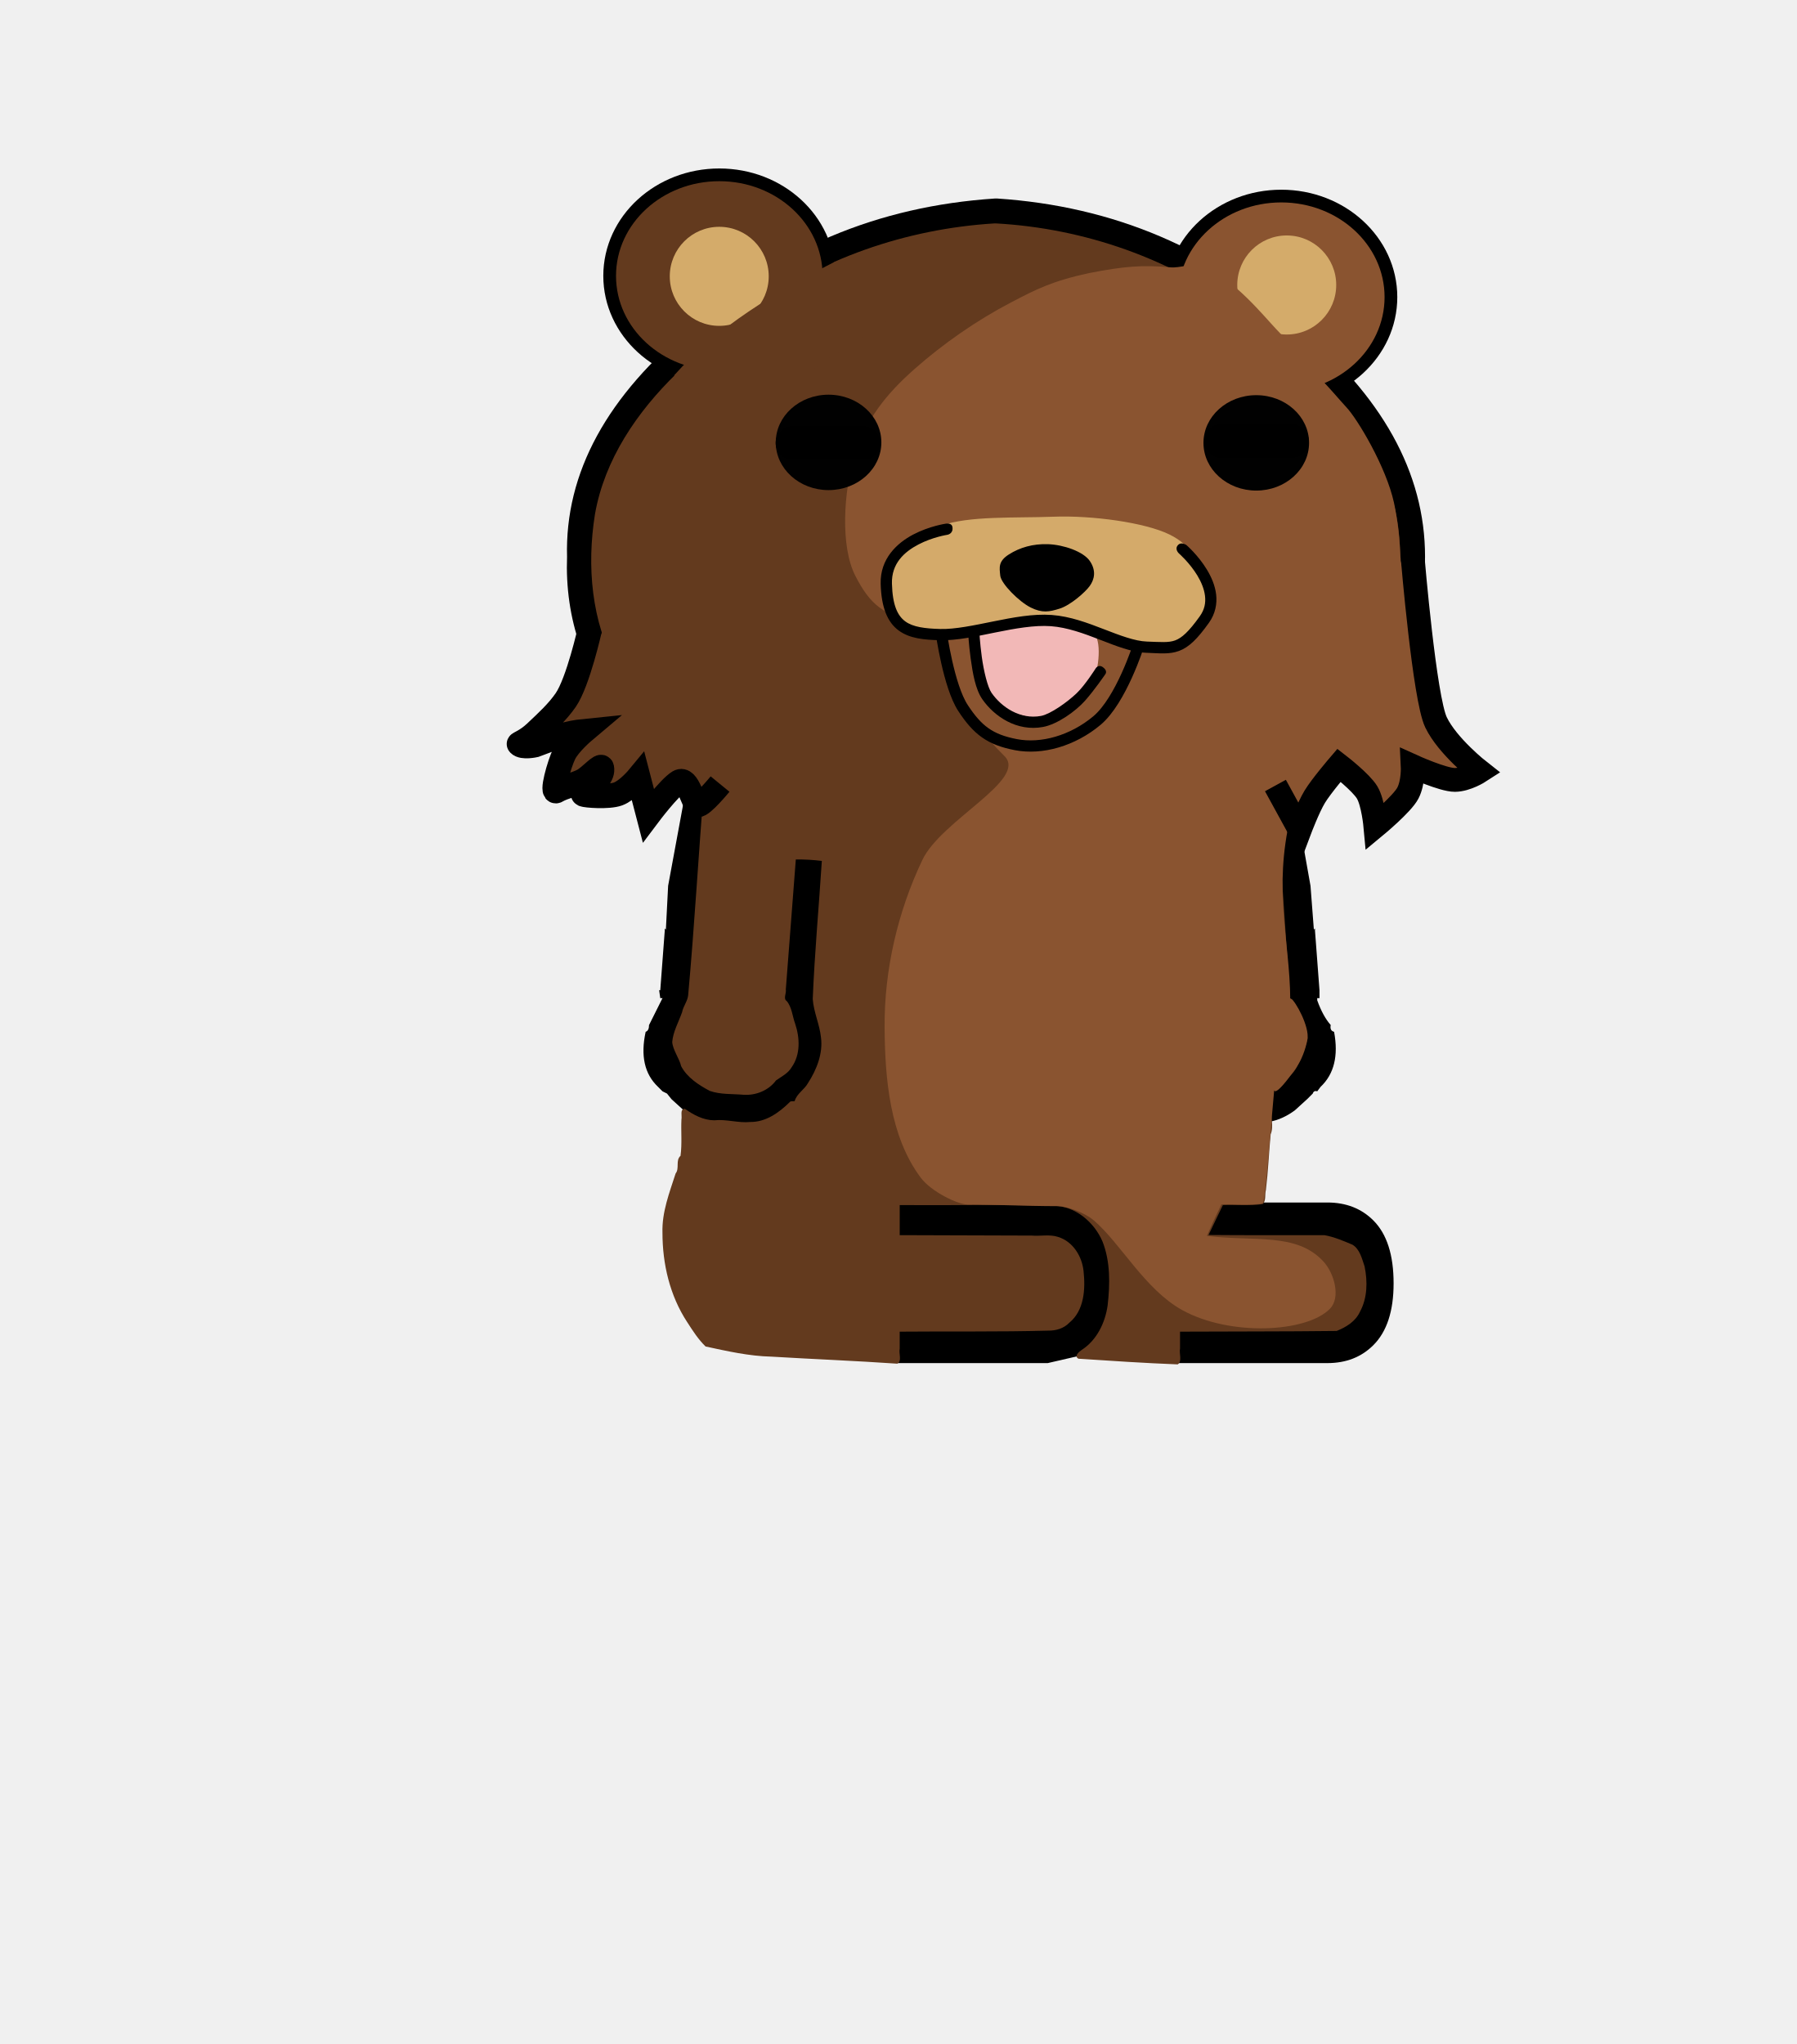
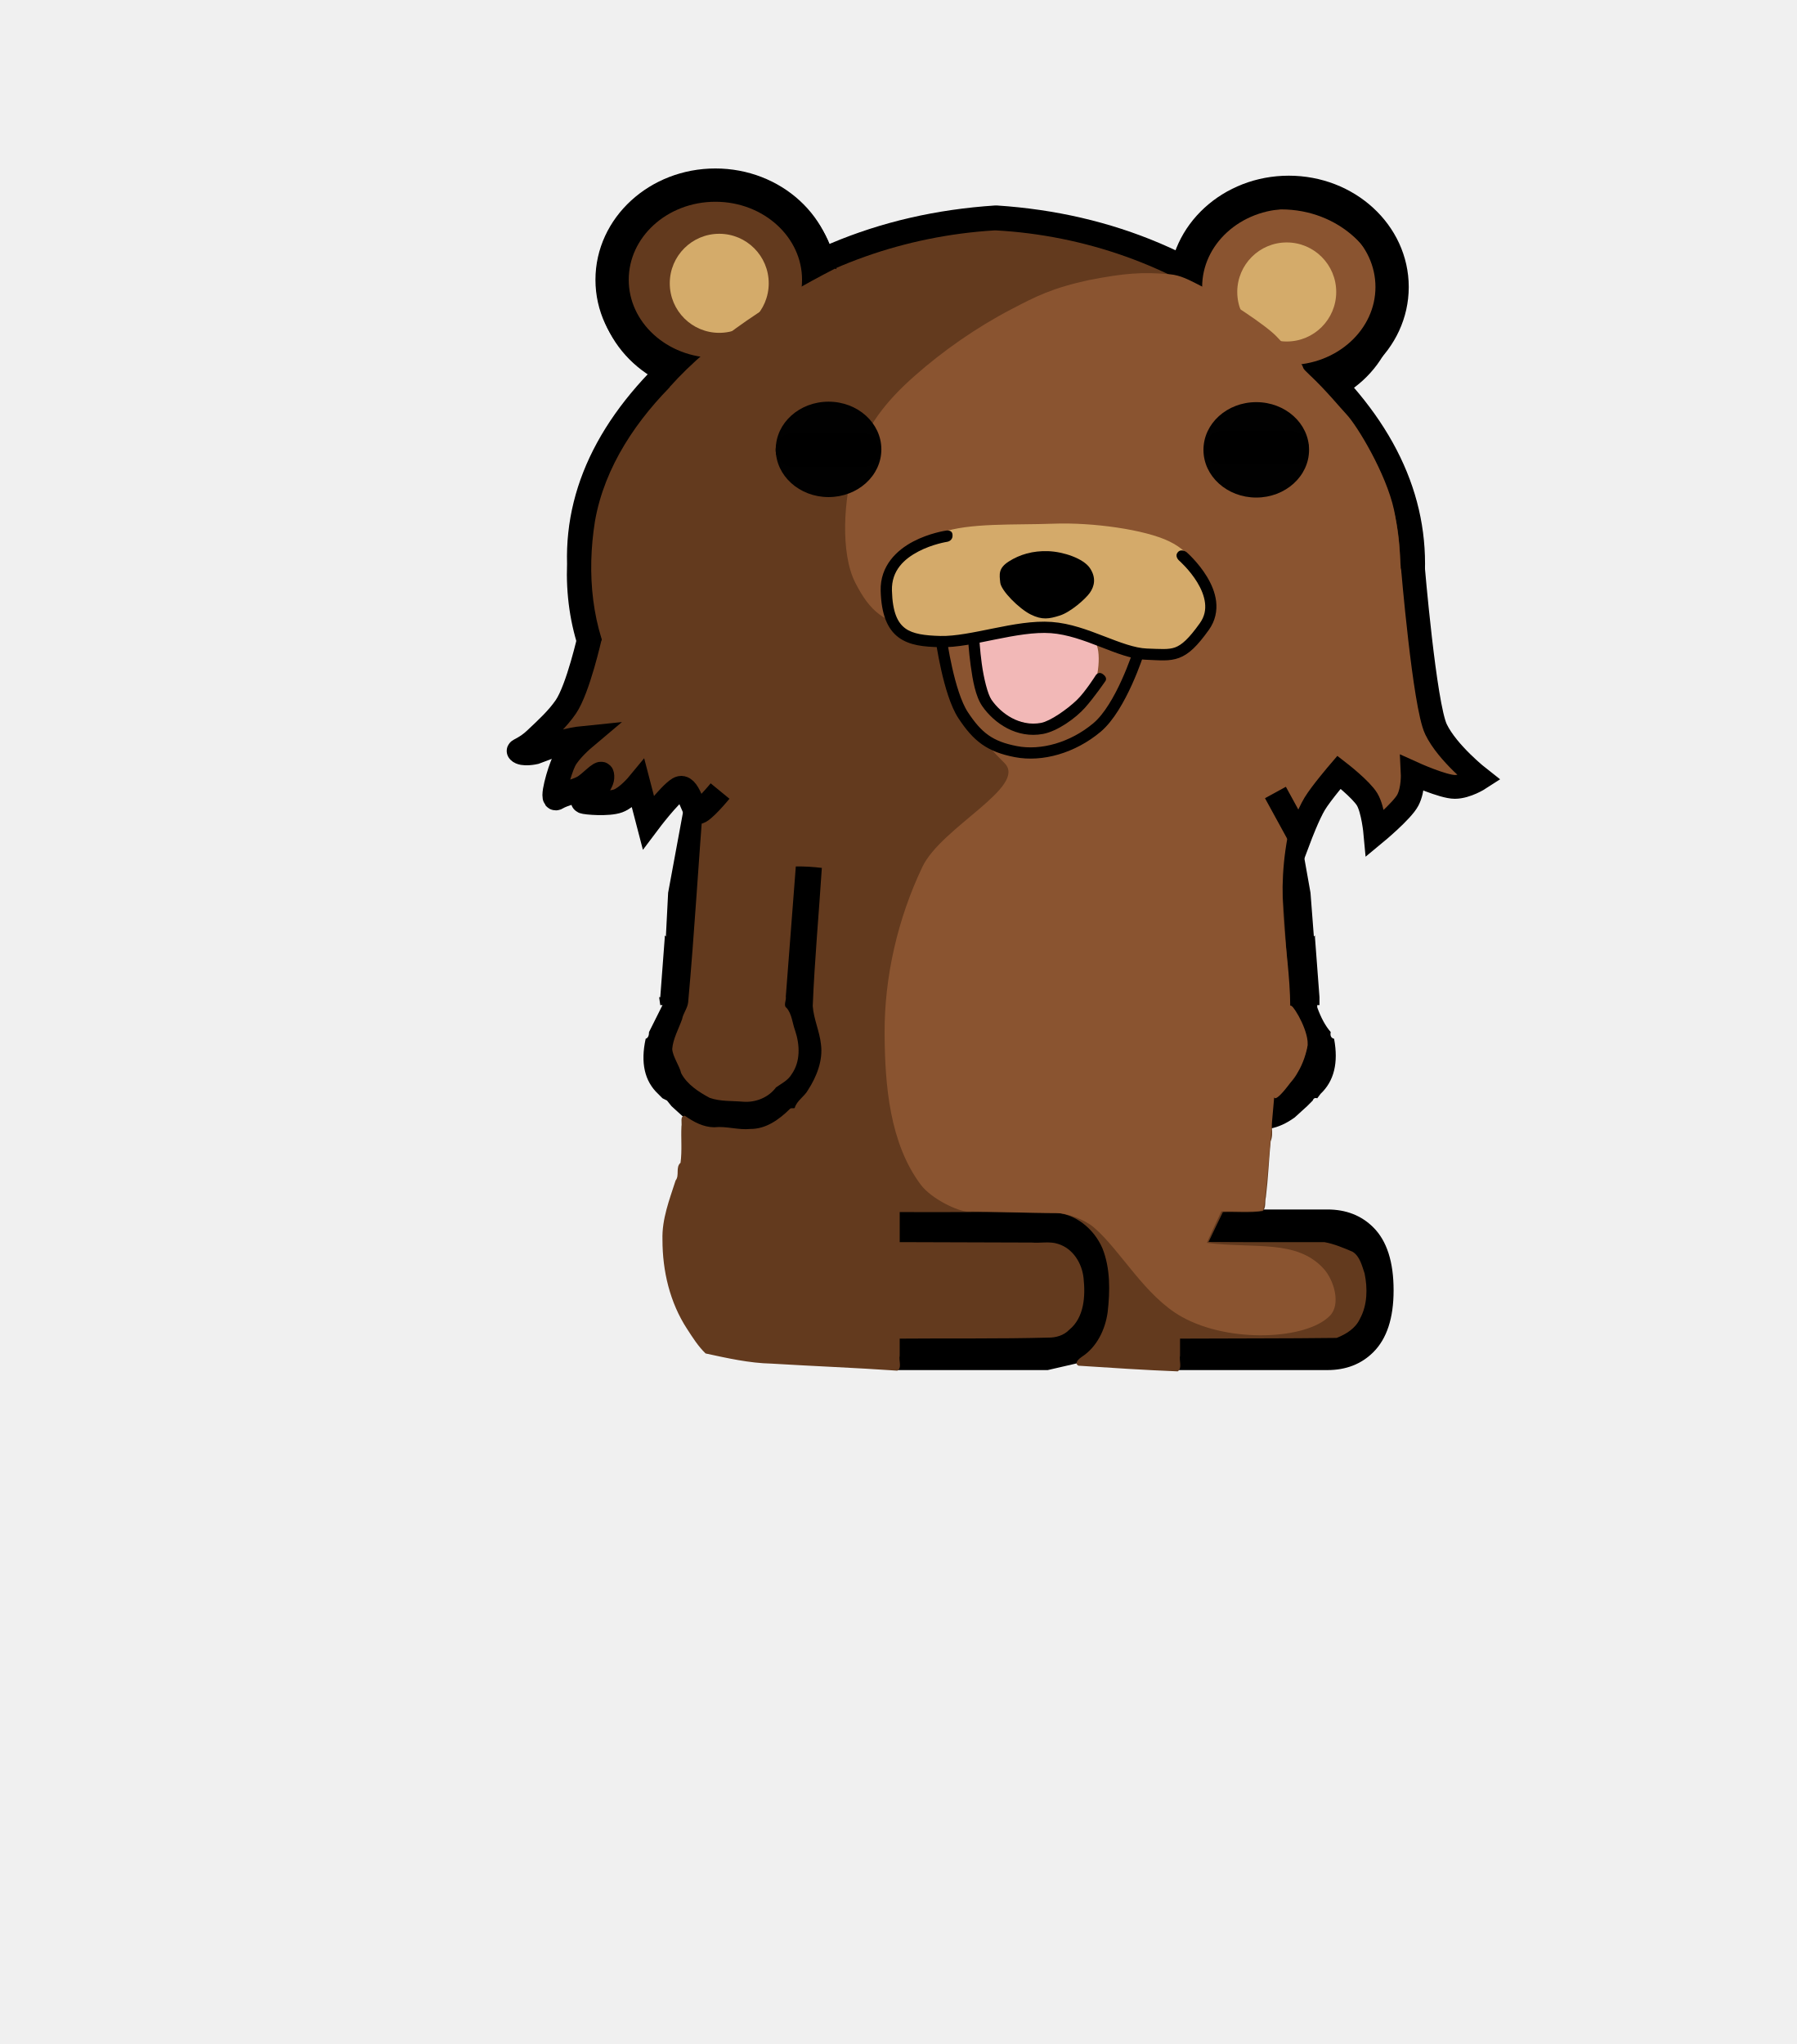
<svg xmlns="http://www.w3.org/2000/svg" xmlns:xlink="http://www.w3.org/1999/xlink" height="182" width="160" version="1.1" id="svg9">
  <defs id="defs4">
    <g id="a">
      <path d="M-15.5-41.55q-2.65-3.1-2.5-7.1-.15-5.3 5.35-9.8Q-7.15-63.5.5-64q7.6.5 13.05 5.55 5.45 4.5 5.45 9.8 0 4-2.6 7.1h.1-.05l-2.6 3.1v.8l-.2-.95-.8.05.65 9.65h.15l.25.75.2.5.2.4-.15.45-.3.75-.2.35-.9.7h-.05l-.05 1.5h.05l-.05.5h-.05l-.05.45h.05l-.25 2.65h-1.8l-.75 1.55h5.4l1.15.4q.55.55.55 1.65 0 1.05-.55 1.6-.45.45-1.15.45H8.6v1.45l-4.5-.25.65-.5q.9-.9.9-2.75 0-1.9-.9-2.8-.8-.8-2.05-.8h-6.6v1.55h6.55q.7 0 1.15.4.55.55.55 1.65 0 1.05-.55 1.6-.45.45-1.15.45H-3.9v1.4l-6.55-.35-1.95-.4q-1.45-1.7-1.75-3.65l-.1-1.2.05-.95.55-1.85h.1v-.55l.15-.15V-24q.75.6 1.55.55l.25-.05q1.9.5 3-.85.4.2.2-.15 1-.75 1.25-2.4-.05-.7-.45-2l.45-6.3-1.35-.1-.5 6.45.15.05v.05h.05l.4 1.4q.15 1.45-.95 1.9-.55.9-2.1.6h-.5q-.6-.2-1.3-.85l-.2-.35v-2.1l.25-.75h.1l.7-9.65-.85-.05-.4-.05v-.15l-2.05-2.75h.2M-13.8-22l.05.1-.05-.1m3.75-6.45-.05-.05v.05h.05" fill="#fff" fill-rule="evenodd" transform="translate(18.6 64.6)" id="path1" />
      <path d="M13.85-37.65 14.5-34l.15 1.95.05-.05v.1l.2 2.65v.35h-.1v.1q.25.7.6 1.1-.05.25.15.3.3 1.6-.6 2.45l-.15.2q-.15-.05-.2.1l-.25.25-.55.5q-.55.4-1.1.5h-.05l.05-1.5h.05l.9-.7.2-.35.3-.75.15-.45-.2-.4-.2-.5-.25-.75h-.15l-.65-9.65.8-.05.2.95m-1.5 17.75h2.9q1.25 0 2.05.8.9.9.9 2.8 0 1.85-.9 2.75-.8.8-2.05.8H8.6v-1.5h6.6q.7 0 1.15-.45.55-.55.55-1.6 0-1.1-.55-1.65l-1.15-.4H9.8l.75-1.55h1.8M4.1-13.05l-1.3.3h-6.7v-1.5h6.55q.7 0 1.15-.45.55-.55.55-1.6 0-1.1-.55-1.65-.45-.4-1.15-.4H-3.9v-1.55h6.6q1.25 0 2.05.8.9.9.9 2.8 0 1.85-.9 2.75l-.65.5M-13.4-24l-.55-.5-.2-.25-.2-.1-.2-.2q-.9-.85-.55-2.45.15-.05.15-.3l.55-1.1.05-.1h-.1l-.05-.35h.05l.2-2.65v-.1l.05.05.1-1.95.85-4.6.85.05-.7 9.65h-.1l-.25.75-.25.5-.15.4.15.45.25.75.2.35q.7.65 1.3.85h.5q1.55.3 2.1-.6 1.1-.45.95-1.9l-.4-1.4h-.05v-.05l-.15-.05.5-6.45 1.35.1-.45 6.3q.4 1.3.45 2-.25 1.65-1.25 2.4.2.35-.2.15-1.1 1.35-3 .85l-.25.05q-.8.05-1.55-.55" fill-rule="evenodd" transform="translate(18.6 64.6)" id="path2" />
      <path d="M3.1 23.05q-2.65-3.1-2.5-7.1-.15-5.3 5.35-9.8Q11.45 1.1 19.1.6q7.6.5 13.05 5.55 5.45 4.5 5.45 9.8 0 4-2.6 7.1" fill="none" stroke="#000" stroke-linecap="round" stroke-linejoin="round" stroke-width="1.2" id="path3" />
      <path d="M5.4-44.05q.15.45.45.75l.7.25.95-.6q.4-.65.4-1.65 0-1.35-.9-3.25h1.05q.9 1.6.9 3.15 0 1.55-.65 2.4-.6.8-1.6.8-1.35 0-1.9-1.4-.6 1.4-1.9 1.4-1.05 0-1.65-.85Q.6-43.9.6-45.4q0-1.55.95-3.15h1q-.85 1.9-.85 3.25 0 1 .35 1.65.4.6.95.6.4 0 .7-.3l.45-.7.1-1.15V-47H5.3v1.8l.1 1.15" fill-rule="evenodd" transform="translate(18.6 64.6)" id="path4" />
    </g>
  </defs>
-   <g transform="matrix(2,0,0,2,87.69355,146.872)" id="g8">
+   <g transform="matrix(2,0,0,2,87.69355,147.4932)" id="g8">
    <use height="51.85" transform="translate(-18.6,-64.6)" width="38.2" xlink:href="#a" id="use4" />
    <path style="fill:#633a1e;fill-opacity:1;stroke-width:0;stroke-linecap:round;stroke-linejoin:round;paint-order:stroke fill markers" d="m 83.18,17.222 c -7.839,0.483 -15.585,3.138 -21.881,7.872 -2.25,1.68 -4.366,3.538 -6.396,5.477 -3.507,3.402 -6.43,7.665 -7.279,12.557 -0.735,4.603 -0.321,9.54 1.957,13.677 0.719,1.418 1.784,2.614 2.65,3.934 0.276,0.535 -0.119,1.097 -0.579,1.365 -0.158,0.471 0.497,0.835 0.688,1.253 0.882,1.221 1.858,2.411 2.623,3.688 0.75,0.272 1.596,0.135 2.381,0.234 -0.506,6.22 -0.854,12.455 -1.419,18.669 -0.054,0.537 -0.443,0.973 -0.541,1.51 -0.307,0.864 -0.807,1.747 -0.878,2.649 0.043,0.691 0.643,1.486 0.795,2.154 0.532,1.016 1.557,1.669 2.539,2.199 0.955,0.338 2.003,0.259 3.001,0.346 1.1,0.08 2.247,-0.379 2.907,-1.276 0.493,-0.35 1.07,-0.622 1.389,-1.169 0.803,-1.132 0.736,-2.625 0.313,-3.888 -0.248,-0.664 -0.282,-1.466 -0.756,-2.018 -0.322,-0.201 -0.007,-0.705 -0.074,-1.022 0.292,-3.86 0.599,-7.718 0.891,-11.578 0.777,-0.009 1.543,0.036 2.317,0.131 -0.264,4.099 -0.643,8.192 -0.81,12.296 0.081,1.161 0.61,2.249 0.732,3.41 0.193,1.428 -0.384,2.886 -1.155,4.075 -0.318,0.581 -0.993,0.936 -1.178,1.581 -0.041,0.102 -0.359,-0.044 -0.466,0.131 -0.935,0.918 -2.103,1.76 -3.472,1.75 -1.087,0.114 -2.149,-0.268 -3.236,-0.148 -0.969,-0.009 -1.841,-0.482 -2.609,-1.024 -0.47,0.002 -0.238,0.636 -0.308,0.938 -0.052,1.08 0.066,2.179 -0.081,3.248 -0.465,0.405 -0.07,1.114 -0.437,1.572 -0.551,1.712 -1.23,3.445 -1.171,5.274 -0.002,2.78 0.657,5.601 2.191,7.946 0.494,0.764 0.996,1.558 1.649,2.186 1.936,0.417 3.878,0.86 5.867,0.904 3.733,0.226 7.472,0.369 11.202,0.627 0.444,-0.223 0.114,-0.915 0.215,-1.334 v -1.518 c 4.407,-0.041 8.815,0.028 13.221,-0.091 0.698,0.009 1.393,-0.192 1.887,-0.707 1.327,-1.092 1.436,-2.993 1.266,-4.577 -0.133,-1.334 -0.948,-2.66 -2.281,-3.063 -0.741,-0.244 -1.563,-0.051 -2.337,-0.117 -3.918,-0.013 -7.837,-0.025 -11.755,-0.038 v -2.676 c 4.54,0.03 9.082,-0.061 13.621,0.061 1.967,-0.016 3.688,1.429 4.436,3.178 0.711,1.8 0.673,3.811 0.458,5.691 -0.218,1.54 -0.959,3.097 -2.31,3.966 -0.234,0.154 -0.711,0.563 -0.287,0.783 2.943,0.193 5.892,0.391 8.84,0.504 0.422,-0.27 0.106,-0.968 0.204,-1.416 v -1.498 c 4.648,-0.027 9.302,-0.005 13.947,-0.063 0.851,-0.34 1.684,-0.848 2.078,-1.717 0.663,-1.218 0.685,-2.698 0.408,-4.03 -0.234,-0.681 -0.419,-1.534 -1.078,-1.932 -0.803,-0.34 -1.633,-0.695 -2.487,-0.848 -3.443,-0.005 -6.886,0.012 -10.329,-0.019 0.419,-0.89 0.851,-1.773 1.278,-2.661 1.18,-0.044 2.382,0.09 3.55,-0.093 0.315,-0.303 0.167,-0.854 0.279,-1.252 0.201,-1.644 0.266,-3.301 0.422,-4.947 0.312,-0.752 -0.028,-1.545 0.078,-2.323 0.057,-0.559 -0.036,-1.198 0.127,-1.703 0.811,-0.675 1.881,-1.189 2.241,-2.258 0.304,-0.755 0.701,-1.507 0.844,-2.305 -0.344,-1.002 -0.812,-1.963 -1.132,-2.977 -0.089,-0.204 -0.176,-0.491 -0.43,-0.531 -0.418,-6.319 -0.863,-12.636 -1.259,-18.957 0.407,-0.037 0.811,-0.06 1.219,-0.088 0.145,0.354 0.013,1.017 0.487,1.125 0.553,-0.137 0.046,-0.935 0.501,-1.181 1.373,-1.669 2.824,-3.296 4.149,-4.991 -0.048,-0.341 -0.495,-0.588 -0.462,-1.004 0.003,-0.603 0.57,-1.022 0.858,-1.507 3.101,-3.918 4.622,-9.006 4.266,-13.983 -0.25,-5.013 -2.734,-9.672 -6.062,-13.332 -2.403,-2.651 -5.128,-4.992 -7.939,-7.196 -6.305,-4.769 -14.087,-7.473 -21.962,-7.907 -0.046,-3.4e-5 -0.093,0.001 -0.139,0.001 z M 97.42,47.33 c 0.472,0.018 1.072,-0.172 1.162,0.464 1.381,2.762 1.989,6.11 0.858,9.063 -0.545,1.387 -1.781,2.676 -3.359,2.689 -1.512,0.234 -3.031,-0.676 -3.663,-2.043 -0.088,-0.271 -0.449,-0.803 -0.715,-0.39 -0.602,1.079 -1.466,2.206 -2.776,2.387 -1.181,0.217 -2.481,-0.027 -3.36,-0.886 -1.599,-1.528 -1.909,-3.916 -1.76,-6.02 0.103,-1.859 0.837,-3.603 1.703,-5.226 0.53,-0.008 1.06,-0.036 1.59,-0.019 -0.842,2.078 -1.641,4.263 -1.515,6.543 -0.013,1.434 0.291,3.075 1.494,3.995 0.924,0.65 2.388,0.49 2.988,-0.53 0.379,-0.589 0.912,-1.149 0.843,-1.899 0.162,-1.678 0.135,-3.365 0.144,-5.049 h 1.708 c 0.051,1.972 -0.136,3.982 0.275,5.926 0.215,0.849 0.881,1.543 1.74,1.744 0.464,0.277 0.943,0.226 1.331,-0.153 0.7,-0.449 1.57,-0.846 1.8,-1.727 0.858,-2.33 0.279,-4.893 -0.522,-7.155 -0.212,-0.582 -0.452,-1.153 -0.71,-1.715 h 0.742 z m 10.409,49.719 c 0.023,0.027 -0.031,-0.028 0,0 z" id="path9" transform="matrix(0.5,0,0,0.5,-41.1705,-72.1)" />
    <rect style="display:inline;fill:#633a1e;fill-opacity:1;stroke:none;stroke-width:0.5;stroke-opacity:1" id="rect29-5" width="10.291" height="7.463" x="-0.389" y="-49.098" />
    <g id="g37-0" transform="matrix(0.5,0,0,0.5,-39.65141,-77.10009)" style="display:inline">
      <path style="display:inline;fill:#633a1e;fill-opacity:1;stroke:none;stroke-width:0.836;stroke-opacity:1" d="m 45.585,62.76 c 0,0 -1.632,3.876 -2.896,5.561 -0.828,1.104 -2.354,2.918 -3.588,3.986 -0.929,0.804 -1.745,1.028 -1.683,1.088 0.385,0.372 1.644,0.107 1.644,0.107 0,0 2.383,-0.838 3.231,-1.042 0.848,-0.203 1.808,-0.29 1.808,-0.29 0,0 -1.531,1.185 -2.043,2.144 -0.513,0.959 -1.407,3.856 -0.758,3.488 0.649,-0.368 1.895,-0.599 2.666,-0.972 0.771,-0.373 1.297,-1.57 1.376,-1.169 0.078,0.401 -0.035,0.483 -0.329,0.935 -0.295,0.452 -1.234,1.433 -0.998,1.542 0.236,0.11 2.015,0.105 2.991,-0.224 0.977,-0.33 1.296,-0.54 1.296,-0.54 l 0.652,3.059 c 0,0 2.299,-2.984 3.275,-3.523 0.976,-0.539 0.929,2.51 1.406,2.576 0.477,0.066 2.771,-2.551 2.771,-2.551" id="path35-1-0" />
      <path style="display:inline;fill:none;fill-opacity:1;stroke:#000000;stroke-width:2.164;stroke-dasharray:none;stroke-opacity:1" d="m 44.136,63.363 c 0,0 -1.05,4.699 -2.149,6.293 -0.72,1.045 -1.637,1.886 -2.71,2.897 -0.808,0.761 -1.517,0.973 -1.463,1.029 0.334,0.352 1.43,0.101 1.43,0.101 0,0 2.072,-0.793 2.809,-0.986 0.737,-0.192 1.571,-0.275 1.571,-0.275 0,0 -1.331,1.121 -1.776,2.029 -0.446,0.908 -1.223,3.65 -0.659,3.301 0.564,-0.349 1.647,-0.567 2.317,-0.92 0.67,-0.353 1.635,-1.522 1.703,-1.142 0.068,0.38 -0.063,0.6 -0.319,1.027 -0.256,0.427 -1.547,1.249 -1.342,1.353 0.205,0.104 2.248,0.264 3.097,-0.048 0.849,-0.312 1.811,-1.478 1.811,-1.478 l 0.883,3.39 c 0,0 1.862,-2.479 2.71,-2.989 0.848,-0.51 1.264,2.007 1.679,2.07 0.415,0.062 2,-1.873 2,-1.873" id="path35-14" />
    </g>
    <g id="g38-5" transform="matrix(0.5,0,0,0.5,-39.65141,-77.10009)" style="display:inline">
      <path style="display:inline;fill:#633a1e;fill-opacity:1;stroke:none;stroke-width:1.008;stroke-dasharray:none;stroke-opacity:1" d="m 115.988,57.708 c 0,0 1.233,4.367 1.358,5.806 0.125,1.439 1.197,6.196 2.039,7.998 0.842,1.802 3.697,2.99 3.353,4.29 -0.344,1.299 -0.689,0.835 -1.711,0.844 -1.022,0.009 -2.76,-1.758 -3.661,-1.22 -0.901,0.537 0.069,1.43 -0.421,2.399 -0.49,0.968 -1.685,2.93 -2.837,2.617 -1.152,-0.313 -0.17,-1.768 -0.696,-2.673 -0.526,-0.905 -1.287,-2.51 -2.443,-2.427 -1.156,0.084 -1.54,1.846 -2.108,2.807 -0.568,0.961 -0.237,2.604 -1.465,2.621 -1.229,0.016 -1.603,-3.408 -1.603,-3.408" id="path36-4-2" />
      <path style="display:inline;fill:none;fill-opacity:1;stroke:#000000;stroke-width:1.008;stroke-dasharray:none;stroke-opacity:1" d="m 117.199,60.309 c 0,0 1.076,9.025 2.077,11.167 1.001,2.142 3.787,4.376 3.787,4.376 0,0 -1.124,0.749 -2.146,0.757 -1.022,0.009 -3.661,-1.22 -3.661,-1.22 0,0 0.069,1.43 -0.421,2.399 -0.49,0.968 -2.819,2.946 -2.819,2.946 0,0 -0.187,-2.097 -0.713,-3.002 -0.526,-0.905 -2.443,-2.427 -2.443,-2.427 0,0 -1.54,1.846 -2.108,2.807 -0.568,0.961 -1.301,2.958 -1.301,2.958 l -1.767,-3.745" id="path36-0" />
    </g>
    <g id="g45-6" style="display:inline" transform="translate(-61.02379,21.53493)">
      <ellipse style="display:inline;fill:#8a5430;fill-opacity:1;stroke:#000000;stroke-width:1.132;stroke-linecap:round;stroke-linejoin:round;stroke-dasharray:none;stroke-opacity:1;paint-order:stroke fill markers" id="path42-28-8" cx="-74.223" cy="-81.744" rx="4.599" ry="4.215" transform="scale(-1,1)" />
      <ellipse style="display:inline;fill:#d4ab6a;fill-opacity:1;stroke:none;stroke-width:0.567;stroke-linecap:round;stroke-linejoin:round;stroke-dasharray:none;stroke-opacity:1;paint-order:stroke fill markers" id="path42-2-9-2" cx="-74.466" cy="-82.283" rx="2.203" ry="2.205" transform="scale(-1,1)" />
+       <ellipse style="display:inline;fill:none;fill-opacity:1;stroke:#000000;stroke-width:1.482;stroke-linecap:round;stroke-linejoin:round;stroke-dasharray:none;stroke-opacity:1;paint-order:stroke fill markers" id="ellipse43-8-1-0" cx="-11.897" cy="-61.108" rx="4.599" ry="4.215" transform="translate(61.02379,-21.53493)" />
+       <ellipse style="display:inline;fill:none;fill-opacity:1;stroke:#000000;stroke-width:1.482;stroke-linecap:round;stroke-linejoin:round;stroke-dasharray:none;stroke-opacity:1;paint-order:stroke fill markers" id="ellipse43-8-1-0-8" cx="74.558" cy="-82.504" rx="4.599" ry="4.215" />
    </g>
    <g id="g47-8" style="display:inline" transform="translate(-0.2538966,-0.6754297)">
      <ellipse style="fill:#633a1e;fill-opacity:1;stroke:#000000;stroke-width:1.132;stroke-linecap:round;stroke-linejoin:round;stroke-dasharray:none;stroke-opacity:1;paint-order:stroke fill markers" id="ellipse43-8" cx="-11.567" cy="-60.479" rx="4.599" ry="4.215" />
      <ellipse style="display:inline;fill:#d4ab6a;fill-opacity:1;stroke:none;stroke-width:0.567;stroke-linecap:round;stroke-linejoin:round;stroke-dasharray:none;stroke-opacity:1;paint-order:stroke fill markers" id="ellipse44-5" cx="-11.57" cy="-60.458" rx="2.203" ry="2.205" />
    </g>
-     <path style="display:inline;fill:#8a5430;fill-opacity:1;stroke:none;stroke-width:0.532;stroke-dasharray:none;stroke-opacity:1;paint-order:stroke fill markers" d="m 4.68,-61.288 c -1.697,0.367 -2.402,0.736 -3.509,1.314 -1.543,0.805 -3.029,1.843 -4.299,2.965 -1.27,1.121 -2.175,2.26 -2.67,3.857 -0.494,1.597 -0.637,4.033 0.027,5.34 0.664,1.306 1.287,1.798 2.778,2.05 1.49,0.252 1.394,2.828 1.957,3.711 0.563,0.883 1.068,1.205 1.068,1.205 0,0 -0.221,0.021 0.839,1.067 1.06,1.045 -2.802,2.851 -3.648,4.622 -1.096,2.295 -1.701,4.898 -1.685,7.441 0.014,2.3 0.23,4.868 1.608,6.71 0.478,0.64 1.669,1.195 2.078,1.194 1.045,-0.002 2.506,0.071 4.036,0.075 0.35,8.71e-4 1.164,0.266 1.594,0.635 1.2,1.029 2.269,3.066 3.928,3.988 2.119,1.178 5.547,1.011 6.584,-0.056 0.495,-0.509 0.188,-1.588 -0.294,-2.108 -1.202,-1.298 -3.06,-0.871 -5.184,-1.135 0,0 0.21,-0.495 0.641,-1.396 0.016,-0.032 1.639,0.047 1.837,-0.054 0.122,-0.062 0.307,-2.775 0.517,-5.032 0.005,-0.059 -0.045,0.459 0.989,-1.018 0.211,-0.301 0.409,-0.788 0.492,-1.251 0.102,-0.563 -0.544,-1.722 -0.725,-1.802 -0.117,-0.052 -0.041,0.055 -0.041,-0.016 -0.024,-2.606 -0.766,-4.795 0.012,-8.114 l -0.576,-0.98 1.092,1.584 c 0.348,-1.062 0.974,-1.955 1.741,-2.761 l 1.281,1.132 0.249,1.63 1.431,-1.182 0.261,-1.505 1.679,0.659 1.169,-0.299 -1.63,-2.052 c 0,0 -1.134,-3.998 -1.269,-5.647 -0.069,-0.843 -0.511,-1.513 -0.535,-2.171 -0.023,-0.63 -0.116,-1.582 -0.286,-2.366 -0.349,-1.605 -1.642,-3.754 -2.124,-4.256 -0.252,-0.263 -0.89,-1.051 -1.634,-1.747 -0.678,-0.635 0.335,0.155 -1.482,-1.722 -0.475,-0.491 -1.95,-2.335 -3.32,-2.808 -0.445,-0.154 -0.942,0.096 -1.411,0.052 -1.23,-0.113 -2.054,-0.045 -3.567,0.25 -1.6e-6,0 1.6e-6,-5e-6 0,-5e-6 z" id="path37-8" />
+     <path style="display:inline;fill:#8a5430;fill-opacity:1;stroke:none;stroke-width:0.532;stroke-dasharray:none;stroke-opacity:1;paint-order:stroke fill markers" d="m 4.68,-61.288 c -1.697,0.367 -2.402,0.736 -3.509,1.314 -1.543,0.805 -3.029,1.843 -4.299,2.965 -1.27,1.121 -2.175,2.26 -2.67,3.857 -0.494,1.597 -0.637,4.033 0.027,5.34 0.664,1.306 1.287,1.798 2.778,2.05 1.49,0.252 1.394,2.828 1.957,3.711 0.563,0.883 1.068,1.205 1.068,1.205 0,0 -0.221,0.021 0.839,1.067 1.06,1.045 -2.802,2.851 -3.648,4.622 -1.096,2.295 -1.701,4.898 -1.685,7.441 0.014,2.3 0.23,4.868 1.608,6.71 0.478,0.64 1.669,1.195 2.078,1.194 1.045,-0.002 2.506,0.071 4.036,0.075 0.35,8.71e-4 1.164,0.266 1.594,0.635 1.2,1.029 2.269,3.066 3.928,3.988 2.119,1.178 5.547,1.011 6.584,-0.056 0.495,-0.509 0.188,-1.588 -0.294,-2.108 -1.202,-1.298 -3.06,-0.871 -5.184,-1.135 0,0 0.21,-0.495 0.641,-1.396 0.016,-0.032 1.639,0.047 1.837,-0.054 0.122,-0.062 0.307,-2.775 0.517,-5.032 0.005,-0.059 -0.045,0.459 0.989,-1.018 0.211,-0.301 0.409,-0.788 0.492,-1.251 0.102,-0.563 -0.544,-1.722 -0.725,-1.802 -0.117,-0.052 -0.041,0.055 -0.041,-0.016 -0.024,-2.606 -0.766,-4.795 0.012,-8.114 l -0.576,-0.98 1.092,1.584 c 0.348,-1.062 0.974,-1.955 1.741,-2.761 l 1.281,1.132 0.249,1.63 1.431,-1.182 0.261,-1.505 1.679,0.659 1.169,-0.299 -1.63,-2.052 c 0,0 -1.134,-3.998 -1.269,-5.647 -0.069,-0.843 -0.511,-1.513 -0.535,-2.171 -0.023,-0.63 -0.116,-1.582 -0.286,-2.366 -0.349,-1.605 -1.642,-3.754 -2.124,-4.256 -0.252,-0.263 -0.89,-1.051 -1.634,-1.747 -0.678,-0.635 0.335,0.155 -1.482,-1.722 -0.475,-0.491 -2.245,-1.68 -3.491,-2.307 -0.393,-0.197 -0.771,-0.406 -1.24,-0.449 -1.23,-0.113 -2.054,-0.045 -3.567,0.25 -1.6e-6,0 1.6e-6,-5e-6 0,-5e-6 z" id="path37-8" />
    <path style="display:inline;fill:none;fill-opacity:1;stroke:#000000;stroke-width:1.06;stroke-dasharray:none;stroke-opacity:1" d="m 19.052,-48.568 c 0,0 0.523,6.22 1.036,7.29 0.513,1.07 1.942,2.186 1.942,2.186 0,0 -0.576,0.374 -1.101,0.378 -0.524,0.004 -1.878,-0.61 -1.878,-0.61 0,0 0.036,0.715 -0.216,1.198 -0.251,0.484 -1.446,1.472 -1.446,1.472 0,0 -0.096,-1.048 -0.366,-1.5 -0.27,-0.452 -1.253,-1.212 -1.253,-1.212 0,0 -0.79,0.922 -1.081,1.402 -0.291,0.48 -0.667,1.478 -0.667,1.478 l -1.083,-1.978" id="path36-5-7" />
    <g id="g34-3" style="display:inline" transform="matrix(0.5,0,0,0.5,-40.20516,-79.41702)">
      <ellipse style="fill:#010101;fill-opacity:1;stroke:none;stroke-opacity:1" id="path30-4" cx="66.496" cy="51.354" rx="4.702" ry="4.248" />
      <ellipse style="fill:#010101;fill-opacity:1;stroke:none;stroke-opacity:1" id="path30-8-6" cx="104.581" cy="51.396" rx="4.702" ry="4.248" />
    </g>
+     <ellipse style="display:inline;fill:none;fill-opacity:1;stroke:#000000;stroke-width:1.482;stroke-linecap:round;stroke-linejoin:round;stroke-dasharray:none;stroke-opacity:1;paint-order:stroke fill markers" id="ellipse43-8-1-0-88" cx="49.028" cy="-82.825" rx="4.599" ry="4.215" transform="translate(-61.02379,21.53493)" />
    <g id="gikopoipoi_eyes_closed-1-6" style="display:inline;fill:#ffffff" fill="none" stroke="#000000" stroke-linecap="round" stroke-linejoin="round" transform="matrix(0.5,0,0,0.5,-43.51703,-68.64138)">
      <path d="m 108.077,29.676 h 6.3" stroke-width="3" id="path5-5" />
      <path d="m 69.908,29.858 h 6.3" stroke-width="3" style="display:inline" id="path6-1" />
    </g>
    <g id="g18-2" transform="matrix(0.5,0,0,0.5,-10.61632,-64.54454)" style="display:inline">
      <path style="fill:#f2b8b7;fill-opacity:1;stroke:none;stroke-opacity:1" d="m 20.784,38.421 c -0.879,0.228 0.062,4.363 0.921,5.748 0.859,1.385 1.877,1.491 3.076,1.795 1.198,0.304 1.694,0.483 2.757,-0.098 1.063,-0.582 2.541,-1.406 3.169,-2.557 0.627,-1.15 0.984,-3.759 0.288,-4.672 -0.696,-0.913 -2.204,-0.87 -4.138,-1.084 -1.934,-0.213 -5.194,0.64 -6.073,0.868 z" id="path16-8" />
      <path style="fill:#d4aa6a;fill-opacity:1;stroke:none;stroke-opacity:1" d="m 17.309,29.034 c -2.51,0.907 -4.13,1.915 -4.792,3.594 -0.662,1.68 -0.606,3.394 0.849,4.768 1.455,1.374 4.819,0.908 7.114,0.849 2.295,-0.06 4.033,-1.344 6.515,-1.123 2.482,0.221 5.543,2.94 7.838,2.846 2.294,-0.095 4.365,-0.758 5.358,-2.001 0.993,-1.243 0.918,-2.955 0.432,-4.289 -0.485,-1.334 -0.784,-2.815 -2.963,-3.876 -2.178,-1.061 -6.858,-1.706 -10.313,-1.576 -3.456,0.129 -7.527,-0.098 -10.037,0.809 z" id="path18-0" />
      <path style="baseline-shift:baseline;display:inline;overflow:visible;opacity:1;vector-effect:none;enable-background:accumulate;stop-color:#000000;stop-opacity:1" d="m 17.742,28.848 c 0,0 -1.438,0.207 -2.879,0.961 -1.441,0.754 -2.967,2.151 -2.904,4.4 0.058,2.101 0.605,3.412 1.596,4.143 0.991,0.731 2.271,0.834 3.693,0.871 1.499,0.039 3.21,-0.344 4.938,-0.693 1.727,-0.349 3.466,-0.664 4.93,-0.557 1.464,0.107 2.941,0.653 4.369,1.205 1.428,0.552 2.8,1.117 4.139,1.164 1.186,0.042 2.03,0.158 2.904,-0.166 0.874,-0.324 1.624,-1.054 2.658,-2.5 0.579,-0.81 0.741,-1.704 0.645,-2.523 -0.097,-0.82 -0.433,-1.574 -0.824,-2.219 -0.783,-1.29 -1.82,-2.182 -1.82,-2.182 0,0 -0.458,-0.326 -0.754,-0.001 -0.344,0.379 0.099,0.757 0.099,0.757 0,0 0.936,0.817 1.621,1.945 0.342,0.564 0.612,1.198 0.686,1.816 0.073,0.619 -0.03,1.217 -0.465,1.824 -0.993,1.389 -1.607,1.927 -2.193,2.145 -0.586,0.217 -1.299,0.147 -2.521,0.104 -1.07,-0.038 -2.38,-0.542 -3.814,-1.096 -1.434,-0.554 -2.996,-1.15 -4.654,-1.271 -1.659,-0.122 -3.464,0.223 -5.201,0.574 -1.737,0.351 -3.412,0.708 -4.715,0.674 -1.379,-0.036 -2.443,-0.173 -3.125,-0.676 -0.682,-0.503 -1.135,-1.419 -1.189,-3.365 -0.05,-1.798 1.102,-2.827 2.367,-3.488 1.265,-0.661 2.561,-0.857 2.561,-0.857 0,0 0.539,-0.076 0.462,-0.667 -0.059,-0.453 -0.606,-0.321 -0.606,-0.321 z" id="path13-8" />
      <path style="fill:none;stroke:#000000;stroke-opacity:1" d="m 17.342,38.472 c 0,0 0.662,4.835 1.955,6.799 1.293,1.965 2.395,2.805 4.699,3.25 2.304,0.445 5.065,-0.341 7.218,-2.142 2.153,-1.801 3.704,-6.69 3.704,-6.69" id="path14-3" />
      <path style="baseline-shift:baseline;display:inline;overflow:visible;opacity:1;vector-effect:none;enable-background:accumulate;stop-color:#000000;stop-opacity:1" d="m 20.738,38.373 -0.998,0.049 c 0,0 0.054,1.12 0.232,2.42 0.178,1.3 0.423,2.752 1.037,3.635 1.052,1.514 3.059,2.907 5.41,2.469 1.283,-0.239 2.907,-1.401 3.743,-2.344 0.837,-0.943 1.781,-2.325 1.781,-2.325 0,0 0.288,-0.305 -0.192,-0.65 -0.418,-0.301 -0.653,0.115 -0.653,0.115 0,0 -0.925,1.47 -1.683,2.196 -0.845,0.81 -2.352,1.872 -3.179,2.026 -1.868,0.348 -3.53,-0.796 -4.406,-2.057 -0.35,-0.504 -0.696,-1.951 -0.867,-3.201 -0.171,-1.251 -0.225,-2.332 -0.225,-2.332 z" id="path15-8" />
      <path style="fill:#000000;fill-opacity:1;stroke:none;stroke-opacity:1" d="m 22.606,33.468 c 0.076,0.727 1.678,2.326 2.709,2.84 1.03,0.514 1.648,0.395 2.594,0.097 0.946,-0.298 2.272,-1.454 2.676,-2.026 0.404,-0.572 0.585,-1.337 0.007,-2.197 -0.577,-0.86 -2.359,-1.462 -3.722,-1.51 -1.363,-0.048 -2.525,0.298 -3.488,0.909 -0.964,0.611 -0.851,1.16 -0.775,1.887 z" id="path17-0" />
    </g>
-     <path style="fill:#633a1e;fill-opacity:1;stroke-width:0;stroke-linecap:round;stroke-linejoin:round;paint-order:stroke fill markers" d="m 54.672,30.752 c 3.91,-4.381 8.999,-7.389 14.319,-10.125 l 8.454,2.736 -17.481,11.452 z" id="path10" transform="matrix(0.5,0,0,0.5,-41.1705,-72.1)" />
+     <path style="fill:#633a1e;fill-opacity:1;stroke-width:0;stroke-linecap:round;stroke-linejoin:round;paint-order:stroke fill markers" d="m 54.279,31.166 c 3.91,-4.381 9.392,-7.803 14.713,-10.539 l 8.454,2.736 -17.481,11.452 z" id="path10" transform="matrix(0.5,0,0,0.5,-41.1705,-72.1)" />
  </g>
</svg>
